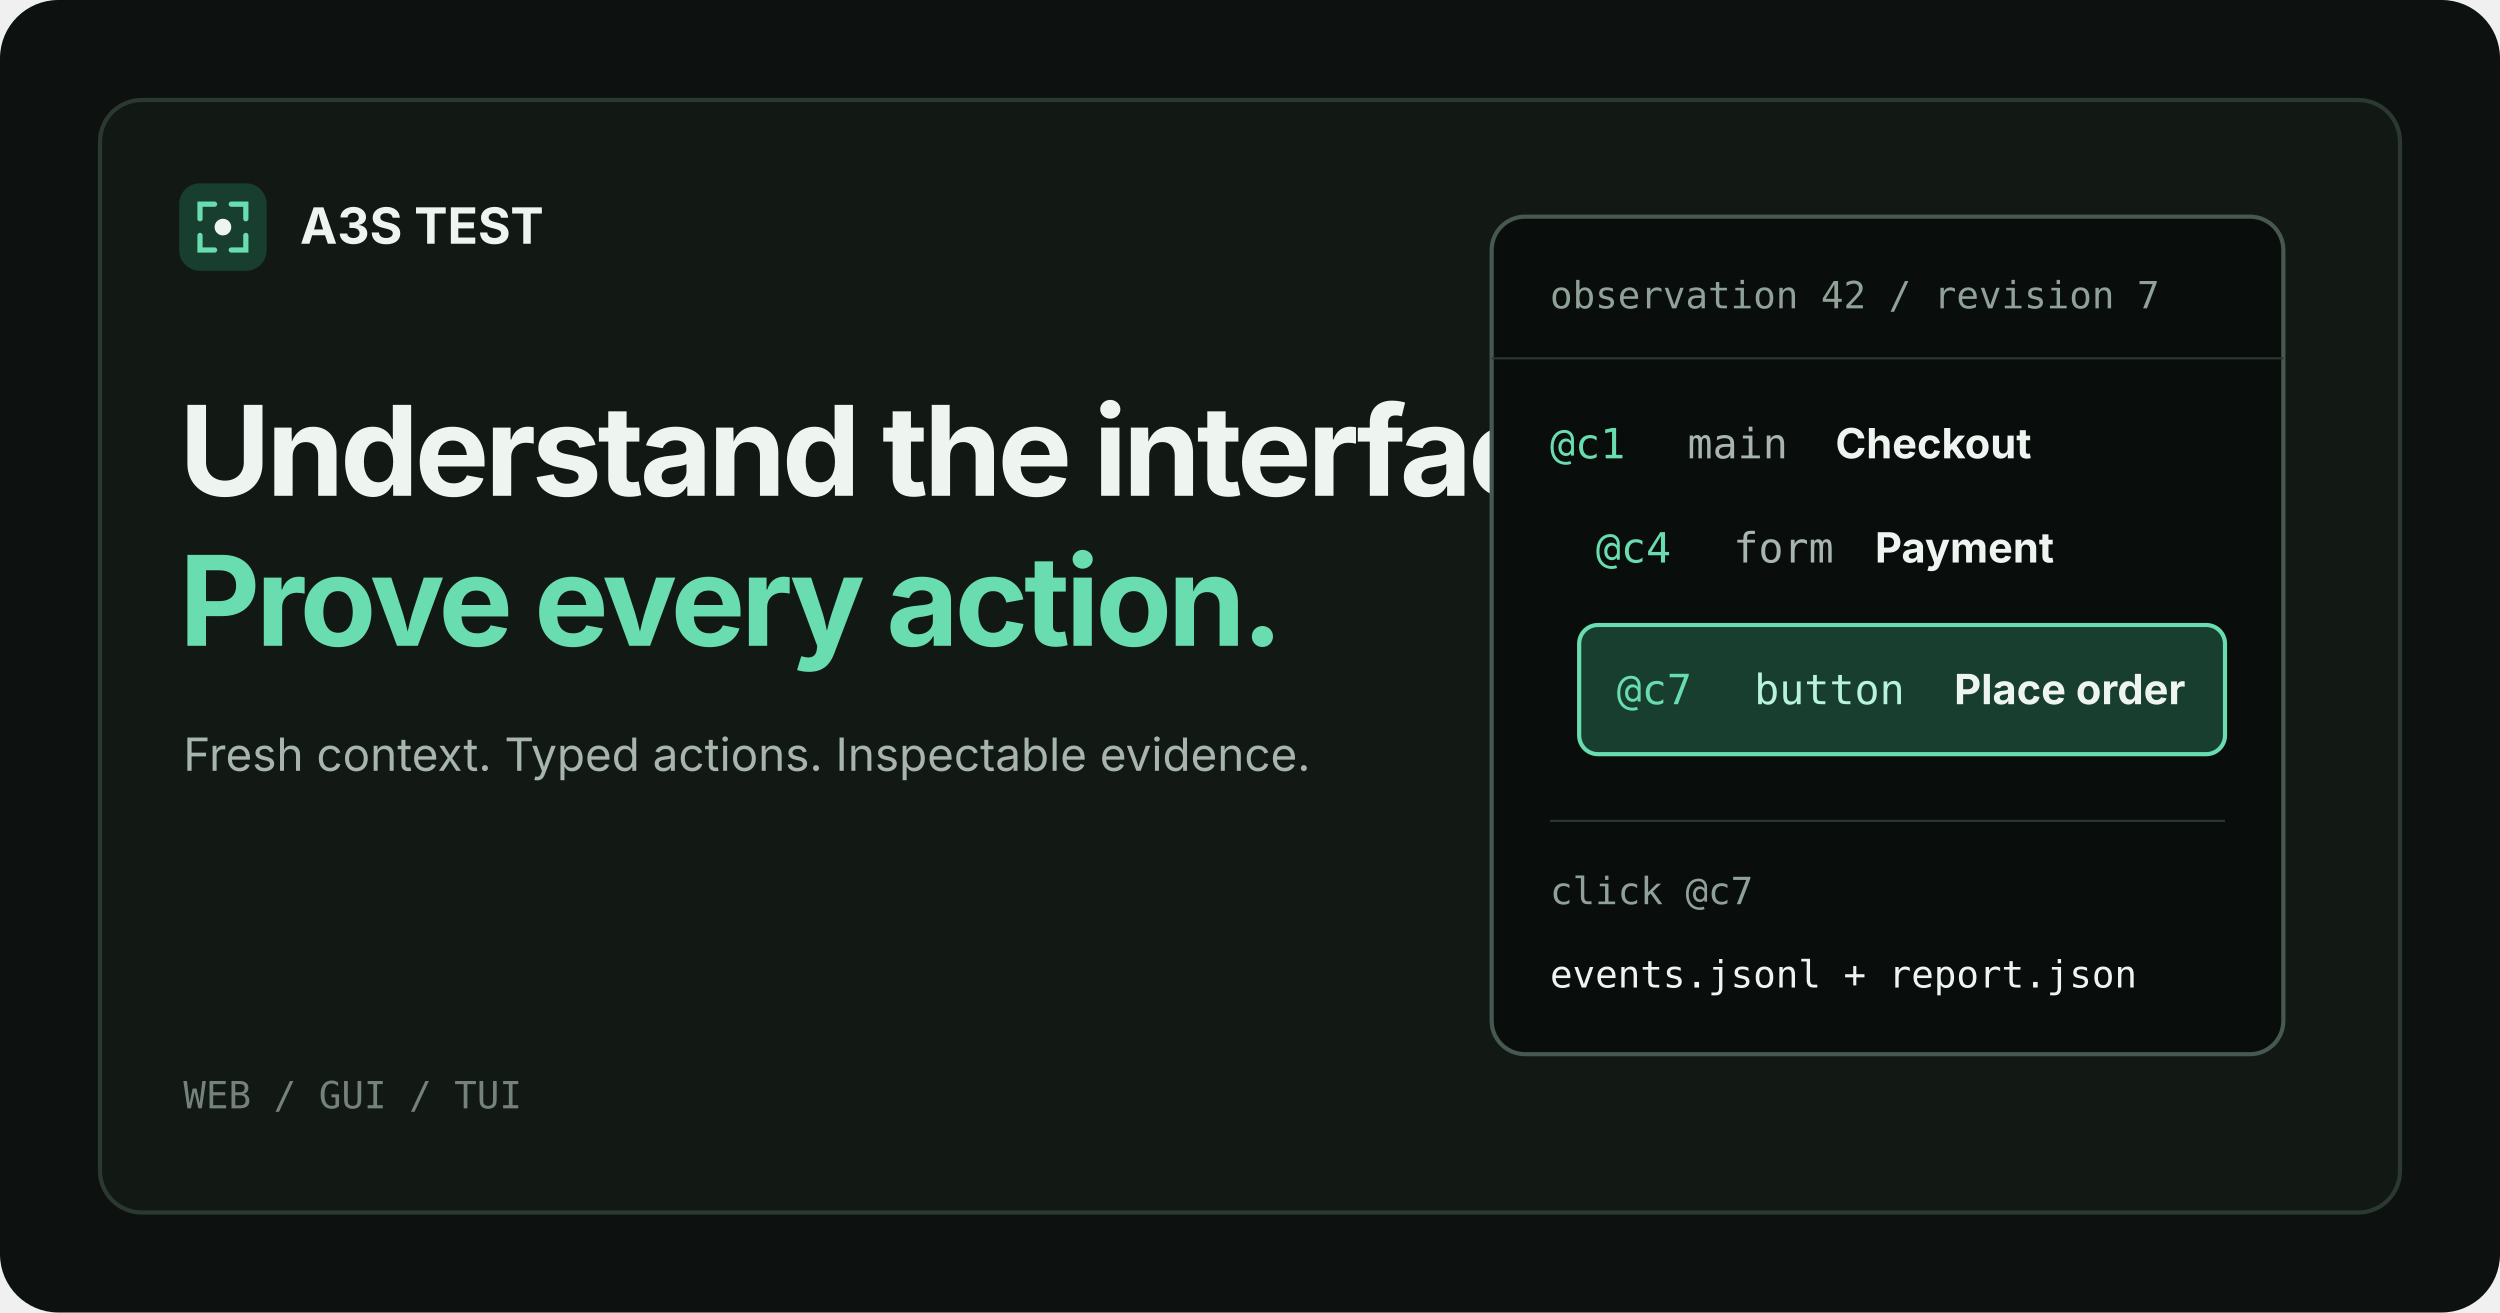
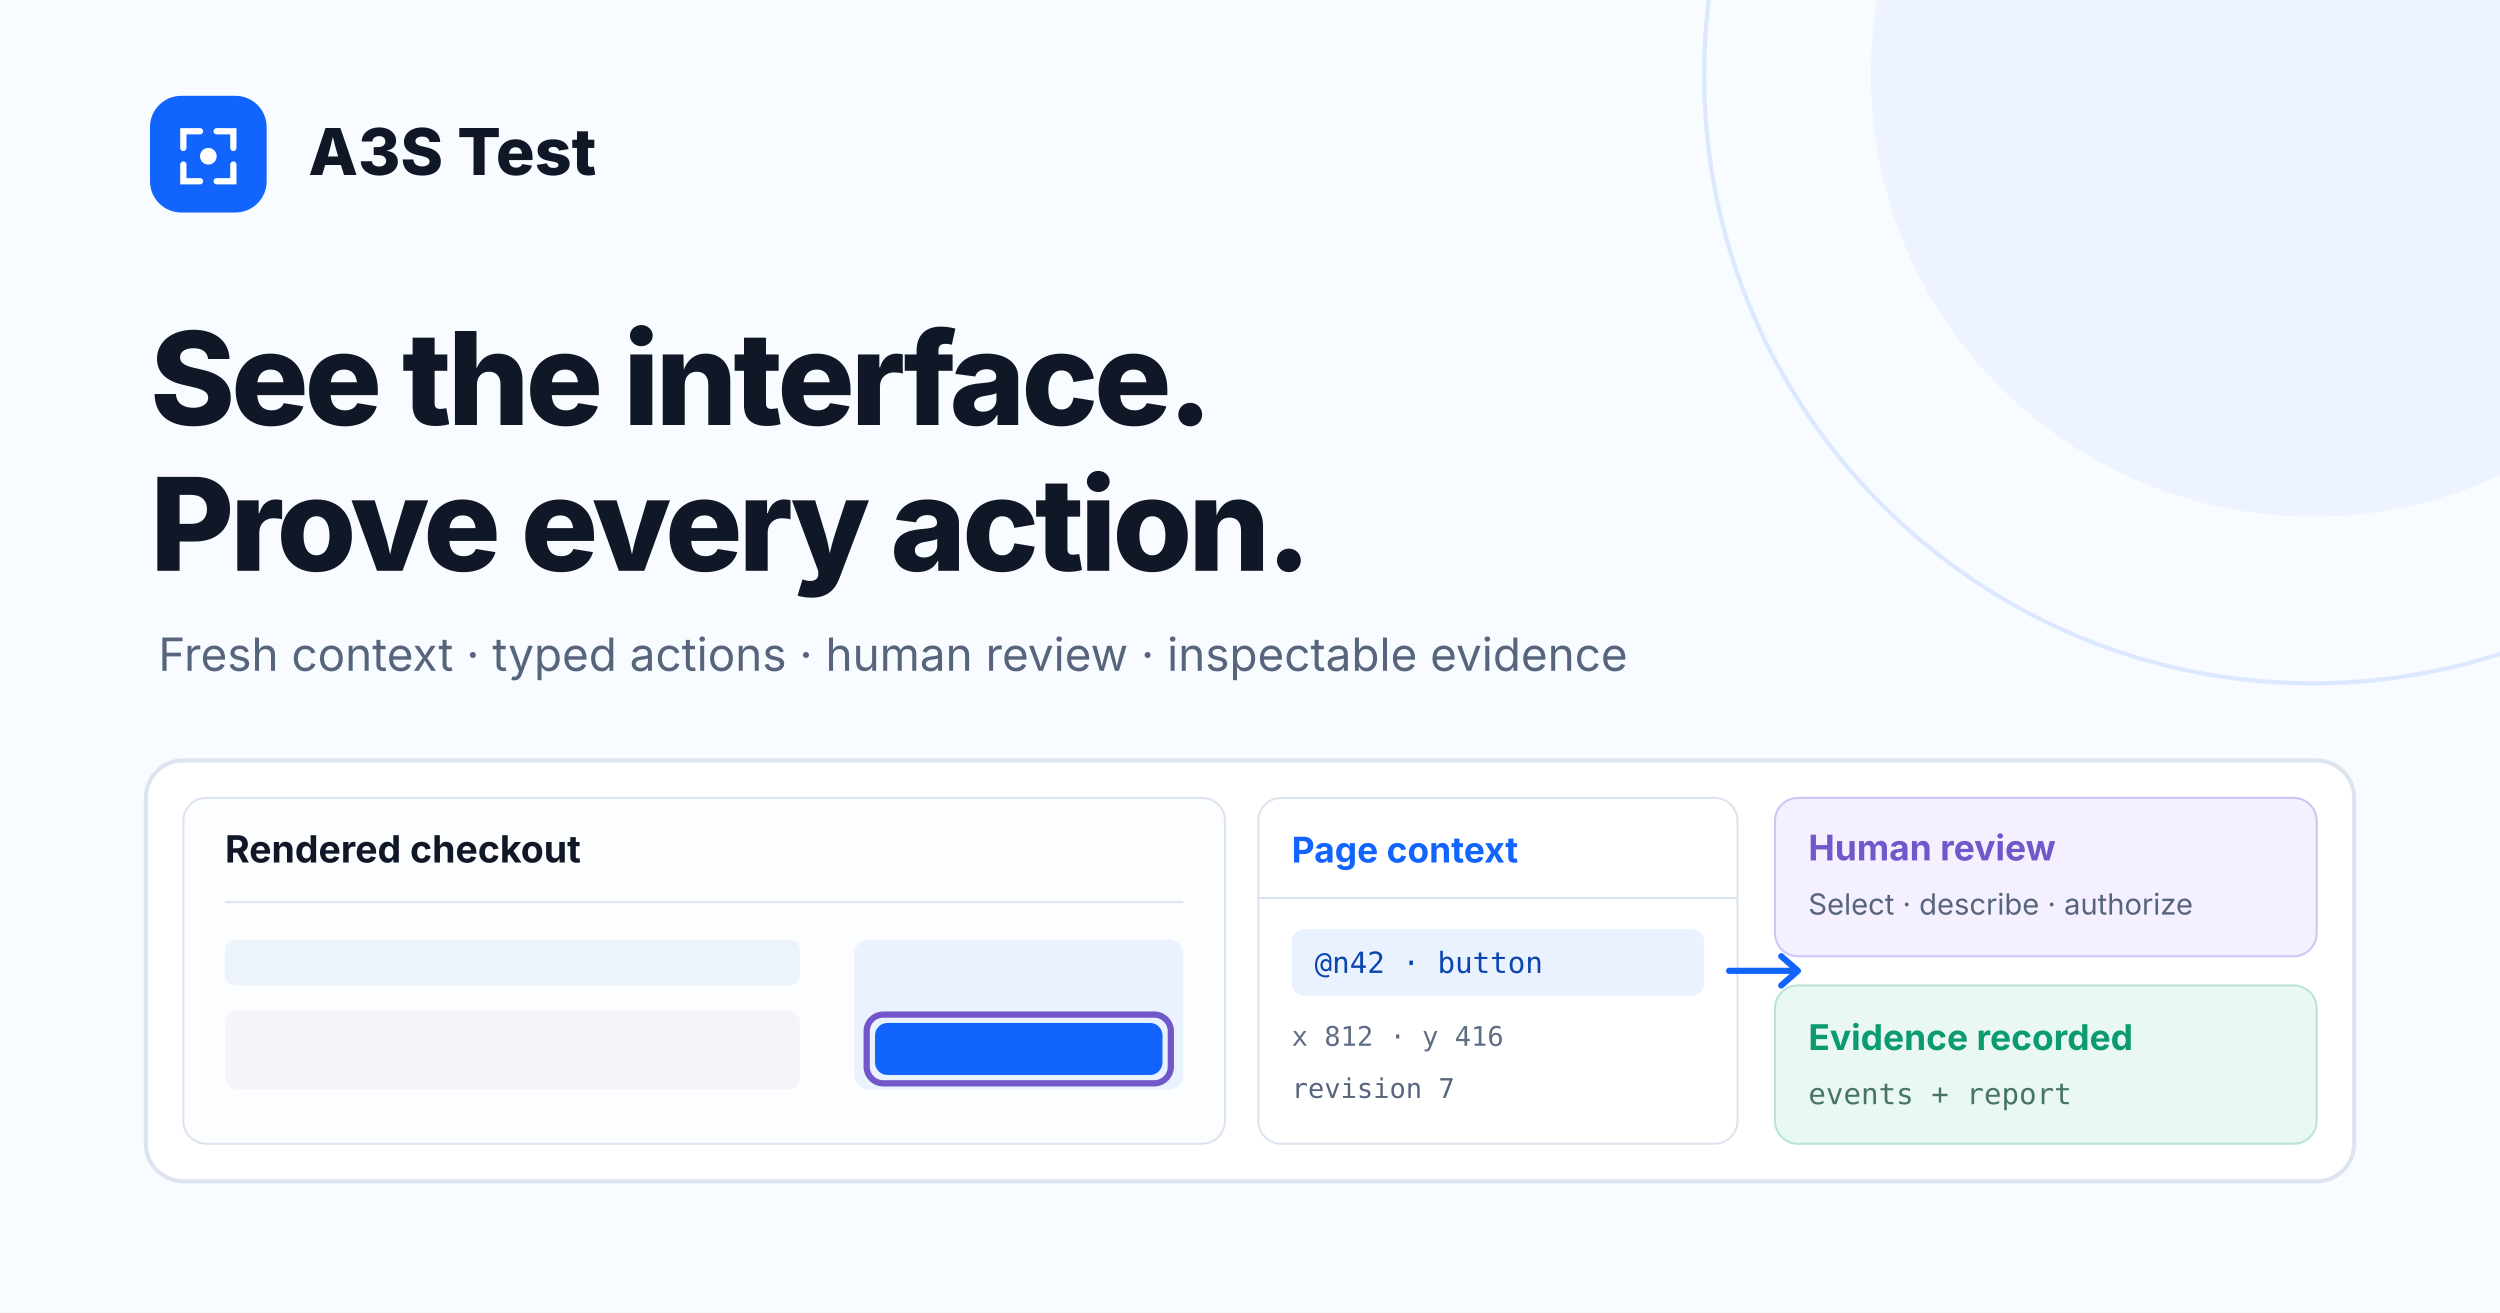
<svg xmlns="http://www.w3.org/2000/svg" width="1200" height="630" viewBox="0 0 1200 630" role="img" aria-labelledby="title desc">
-   <rect width="1200" height="630" rx="28" fill="#0d1210" />
-   <rect x="48" y="48" width="1104" height="534" rx="20" fill="#121915" stroke="#2b3932" stroke-width="2" />
-   <g transform="translate(86 88)">
-     <rect width="42" height="42" rx="10" fill="#183e30" />
-     <path d="M10 17v-7h7M25 10h7v7M32 25v7h-7M17 32h-7v-7" fill="none" stroke="#69ddb0" stroke-width="2.5" stroke-linecap="round" />
-     <circle cx="21" cy="21" r="4" fill="#eef5f1" />
-     <text x="58" y="29" fill="#eef5f1" font-family="-apple-system,BlinkMacSystemFont,'Segoe UI','PingFang SC',sans-serif" font-size="24" font-weight="700">A3S TEST</text>
+   <defs>
+     <linearGradient id="mark" x1="74" y1="46" x2="126" y2="104" gradientUnits="userSpaceOnUse">
+       <stop stop-color="#1264ff" />
+       <stop offset=".58" stop-color="#337aff" />
+       <stop offset="1" stop-color="#7157c9" />
+     </linearGradient>
+   </defs>
+   <rect width="1200" height="630" fill="#f8fbff" />
+   <circle cx="1110" cy="36" r="292" fill="none" stroke="#dbe8ff" stroke-width="2" />
+   <circle cx="1110" cy="36" r="212" fill="#edf4ff" />
+   <g transform="translate(72 46)">
+     <rect width="56" height="56" rx="15" fill="url(#mark)" />
+     <path d="M16 25v-8h8M32 17h8v8M40 33v8h-8M24 41h-8v-8" fill="none" stroke="#fff" stroke-width="3" stroke-linecap="round" />
+     <circle cx="28" cy="29" r="4" fill="#fff" />
+     <text x="76" y="38" fill="#101827" font-family="ui-sans-serif,system-ui,-apple-system,'Segoe UI',sans-serif" font-size="31" font-weight="760">A3S Test</text>
  </g>
-   <text x="86" y="238" fill="#eef5f1" font-family="-apple-system,BlinkMacSystemFont,'Segoe UI','PingFang SC',sans-serif" font-size="60" font-weight="680" letter-spacing="-2">Understand the interface.</text>
-   <text x="86" y="310" fill="#69ddb0" font-family="-apple-system,BlinkMacSystemFont,'Segoe UI','PingFang SC',sans-serif" font-size="60" font-weight="680" letter-spacing="-2">Prove every action.</text>
-   <text x="88" y="370" fill="#a7b5ae" font-family="-apple-system,BlinkMacSystemFont,'Segoe UI','PingFang SC',sans-serif" font-size="22">Fresh context. Typed actions. Inspectable evidence.</text>
-   <g transform="translate(716 104)">
-     <rect width="380" height="402" rx="16" fill="#090d0b" stroke="#46584f" stroke-width="2" />
-     <text x="28" y="44" fill="#8fa198" font-family="ui-monospace,SFMono-Regular,Menlo,monospace" font-size="18">observation 42 / revision 7</text>
-     <line x1="0" y1="68" x2="380" y2="68" stroke="#2b3932" />
-     <text x="28" y="116" fill="#69ddb0" font-family="ui-monospace,SFMono-Regular,Menlo,monospace" font-size="20">@c1</text>
-     <text x="94" y="116" fill="#a7b5ae" font-family="ui-monospace,SFMono-Regular,Menlo,monospace" font-size="20">main</text>
-     <text x="165" y="116" fill="#eef5f1" font-family="-apple-system,BlinkMacSystemFont,'Segoe UI',sans-serif" font-size="20" font-weight="650">Checkout</text>
-     <text x="50" y="166" fill="#69ddb0" font-family="ui-monospace,SFMono-Regular,Menlo,monospace" font-size="20">@c4</text>
-     <text x="116" y="166" fill="#a7b5ae" font-family="ui-monospace,SFMono-Regular,Menlo,monospace" font-size="20">form</text>
-     <text x="184" y="166" fill="#eef5f1" font-family="-apple-system,BlinkMacSystemFont,'Segoe UI',sans-serif" font-size="20" font-weight="650">Payment</text>
-     <rect x="42" y="196" width="310" height="62" rx="9" fill="#183e30" stroke="#69ddb0" stroke-width="2" />
-     <text x="60" y="234" fill="#69ddb0" font-family="ui-monospace,SFMono-Regular,Menlo,monospace" font-size="20">@c7</text>
-     <text x="126" y="234" fill="#b8f3db" font-family="ui-monospace,SFMono-Regular,Menlo,monospace" font-size="20">button</text>
-     <text x="222" y="234" fill="#eef5f1" font-family="-apple-system,BlinkMacSystemFont,'Segoe UI',sans-serif" font-size="20" font-weight="650">Place order</text>
-     <line x1="28" y1="290" x2="352" y2="290" stroke="#2b3932" />
-     <text x="28" y="330" fill="#8fa198" font-family="ui-monospace,SFMono-Regular,Menlo,monospace" font-size="18">click @c7</text>
-     <text x="28" y="370" fill="#eef5f1" font-family="ui-monospace,SFMono-Regular,Menlo,monospace" font-size="18">events.jsonl + report.json</text>
+   <text x="72" y="204" fill="#101827" font-family="ui-sans-serif,system-ui,-apple-system,'Segoe UI',sans-serif" font-size="62" font-weight="760" letter-spacing="-2">See the interface.</text>
+   <text x="72" y="274" fill="#101827" font-family="ui-sans-serif,system-ui,-apple-system,'Segoe UI',sans-serif" font-size="62" font-weight="760" letter-spacing="-2">Prove every action.</text>
+   <text x="76" y="322" fill="#56657b" font-family="ui-sans-serif,system-ui,-apple-system,'Segoe UI',sans-serif" font-size="22">Fresh context · typed actions · human review · inspectable evidence</text>
+   <g transform="translate(70 365)">
+     <rect width="1060" height="202" rx="18" fill="#ffffff" stroke="#dce4f0" stroke-width="2" />
+     <g transform="translate(18 18)">
+       <rect width="500" height="166" rx="11" fill="#fbfdff" stroke="#dce4f0" />
+       <text x="20" y="31" fill="#101827" font-family="ui-sans-serif,system-ui,-apple-system,'Segoe UI',sans-serif" font-size="18" font-weight="700">Rendered checkout</text>
+       <line x1="20" y1="50" x2="480" y2="50" stroke="#dce4f0" />
+       <rect x="20" y="68" width="276" height="22" rx="5" fill="#edf3fb" />
+       <rect x="20" y="102" width="276" height="38" rx="6" fill="#f3f5f8" />
+       <rect x="322" y="68" width="158" height="72" rx="7" fill="#eaf2ff" />
+       <rect x="332" y="108" width="138" height="25" rx="6" fill="#1264ff" />
+       <rect x="328" y="104" width="146" height="33" rx="8" fill="none" stroke="#7157c9" stroke-width="3" />
+     </g>
+     <g transform="translate(534 18)">
+       <rect width="230" height="166" rx="11" fill="#ffffff" stroke="#dce4f0" />
+       <text x="16" y="31" fill="#1264ff" font-family="ui-sans-serif,system-ui,-apple-system,'Segoe UI',sans-serif" font-size="17" font-weight="700">Page context</text>
+       <line x1="0" y1="48" x2="230" y2="48" stroke="#dce4f0" />
+       <rect x="16" y="63" width="198" height="32" rx="6" fill="#eaf2ff" />
+       <text x="27" y="84" fill="#0a46ad" font-family="ui-monospace,SFMono-Regular,Menlo,monospace" font-size="14">@n42 · button</text>
+       <text x="16" y="119" fill="#5f6d84" font-family="ui-monospace,SFMono-Regular,Menlo,monospace" font-size="13">x 812 · y 416</text>
+       <text x="16" y="144" fill="#56657b" font-family="ui-monospace,SFMono-Regular,Menlo,monospace" font-size="13">revision 7</text>
+     </g>
+     <path d="M760 101h31" fill="none" stroke="#1264ff" stroke-width="3" stroke-linecap="round" />
+     <path d="m785 94 8 7-8 7" fill="none" stroke="#1264ff" stroke-width="3" stroke-linecap="round" stroke-linejoin="round" />
+     <g transform="translate(782 18)">
+       <rect width="260" height="76" rx="11" fill="#f4f0ff" stroke="#cfc4f4" />
+       <text x="16" y="30" fill="#7157c9" font-family="ui-sans-serif,system-ui,-apple-system,'Segoe UI',sans-serif" font-size="17" font-weight="700">Human review</text>
+       <text x="16" y="56" fill="#56657b" font-family="ui-sans-serif,system-ui,-apple-system,'Segoe UI',sans-serif" font-size="14">Select · describe · authorize</text>
+       <rect y="90" width="260" height="76" rx="11" fill="#e9f8f2" stroke="#b9e5d4" />
+       <text x="16" y="121" fill="#0c9b70" font-family="ui-sans-serif,system-ui,-apple-system,'Segoe UI',sans-serif" font-size="17" font-weight="700">Evidence recorded</text>
+       <text x="16" y="147" fill="#477464" font-family="ui-monospace,SFMono-Regular,Menlo,monospace" font-size="14">events + report</text>
+     </g>
  </g>
-   <text x="88" y="532" fill="#74827b" font-family="ui-monospace,SFMono-Regular,Menlo,monospace" font-size="18">WEB / GUI / TUI</text>
</svg>
